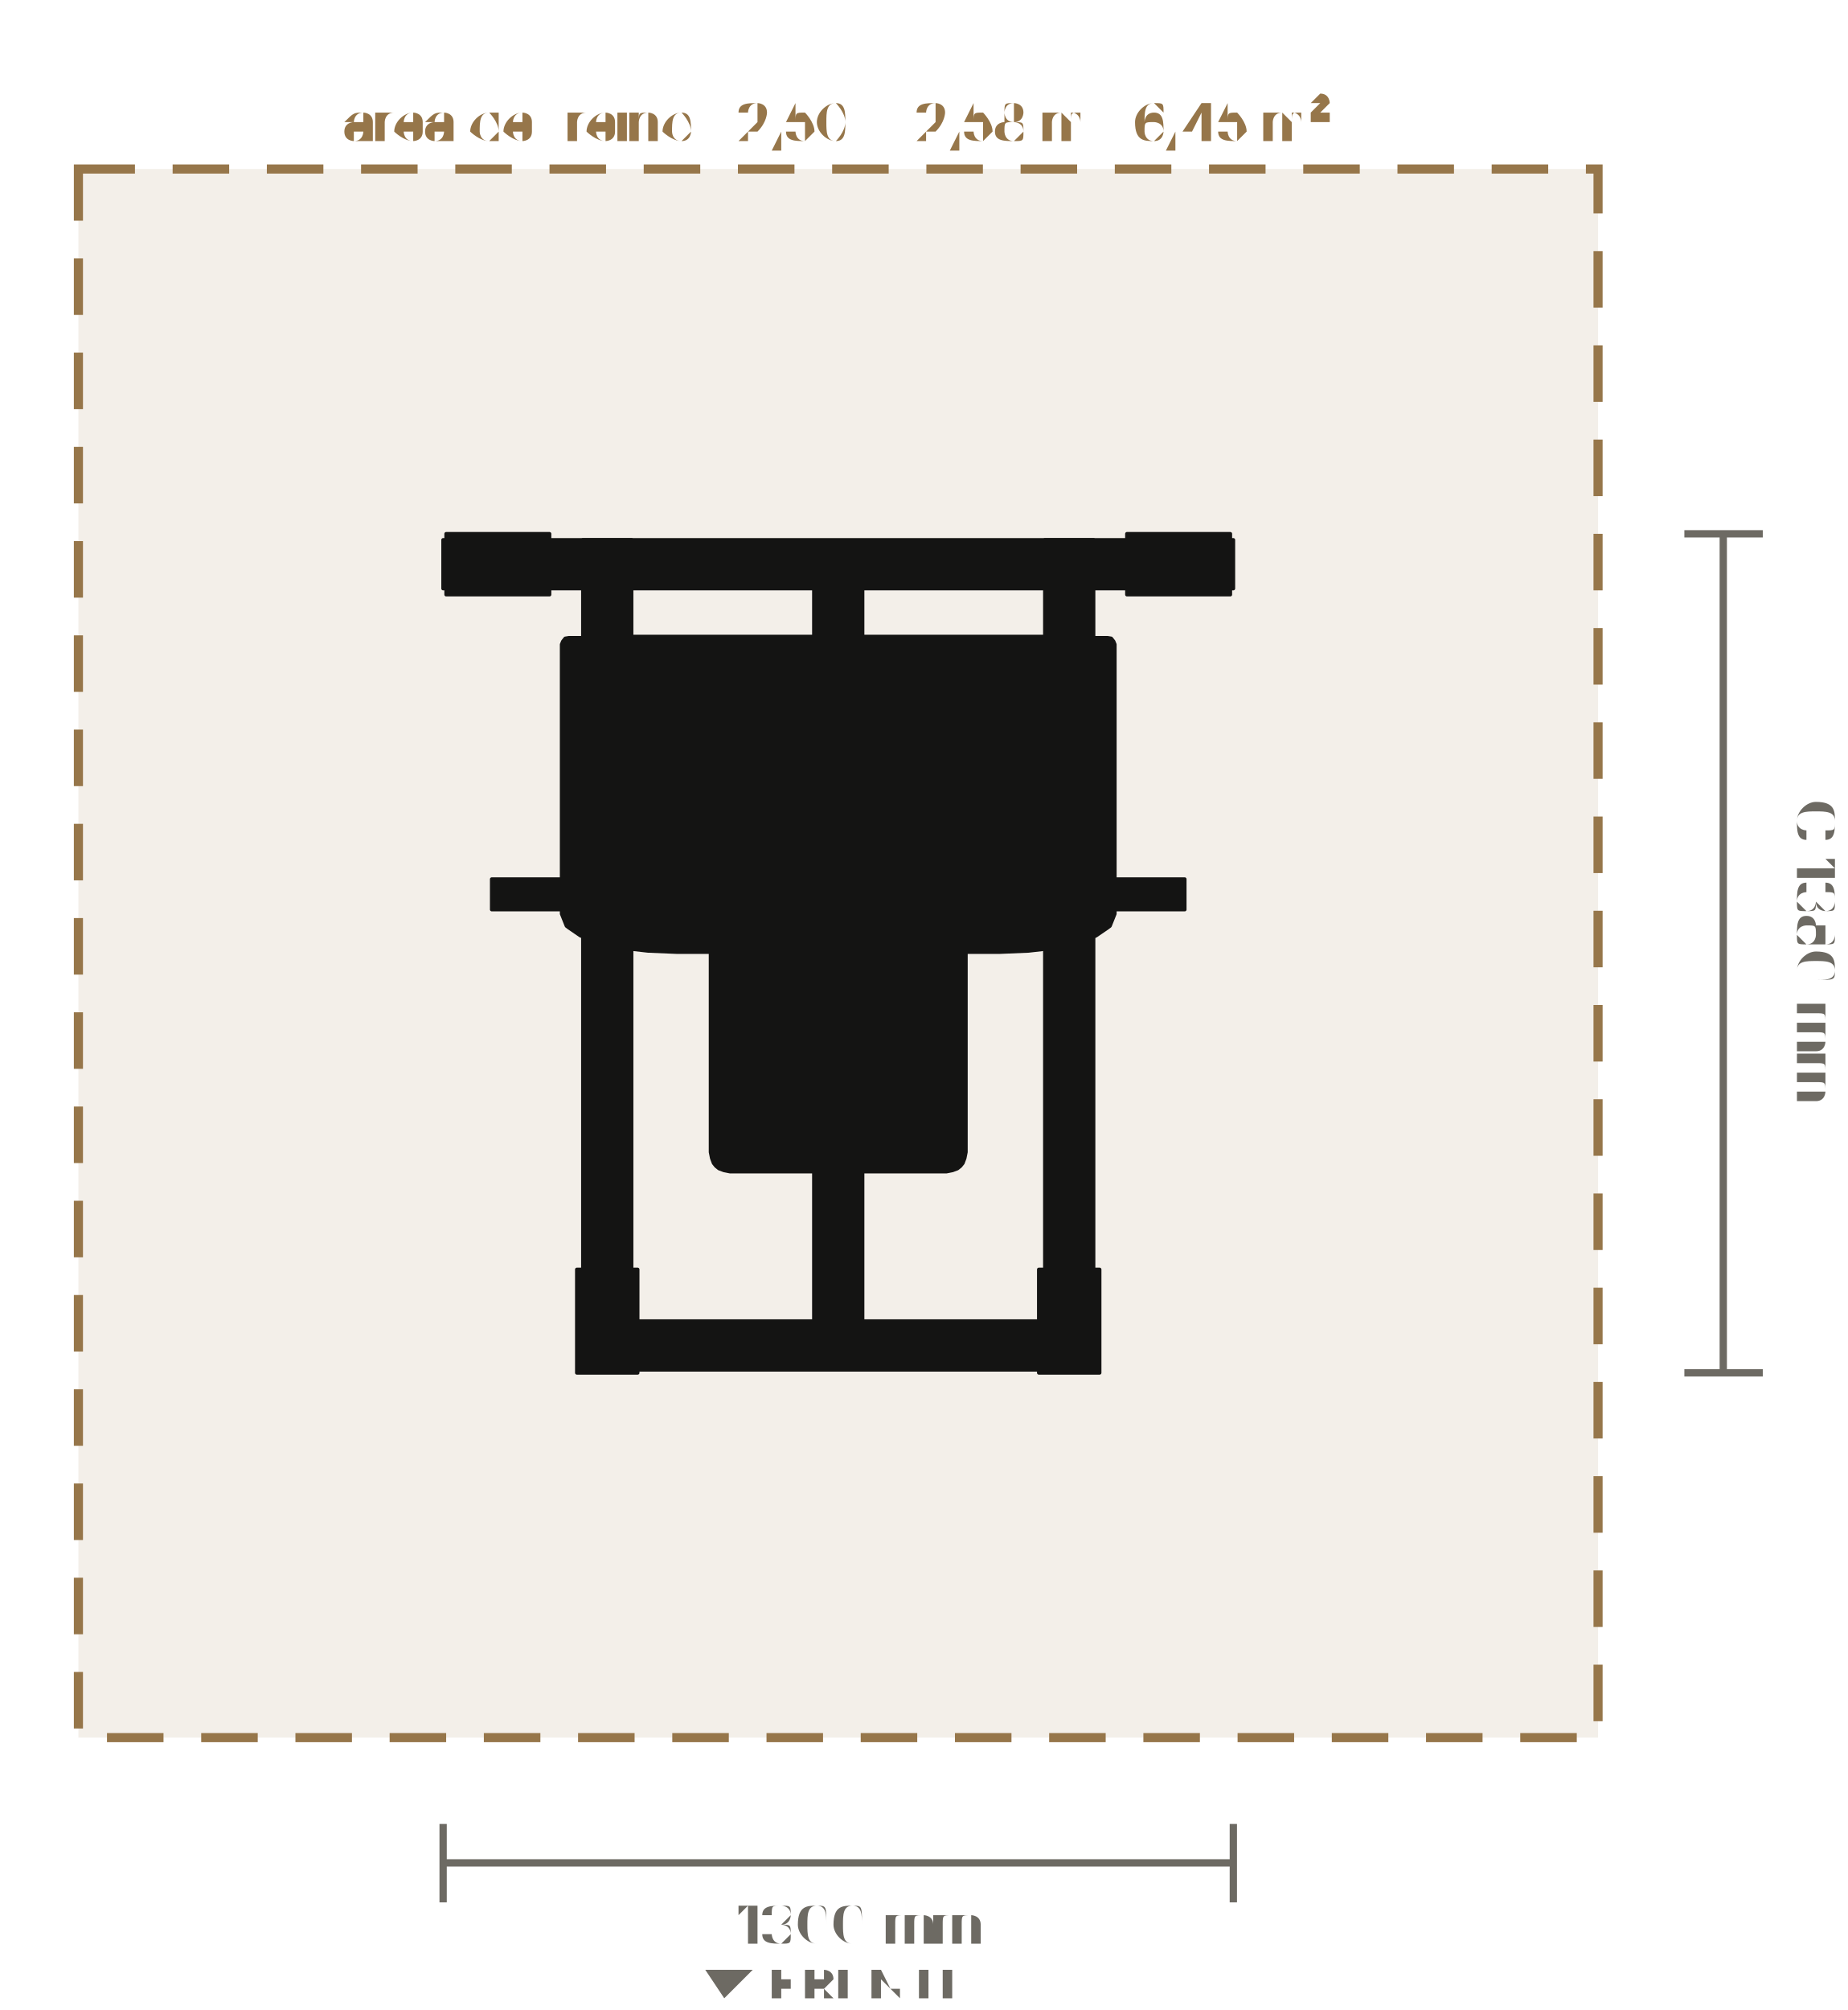
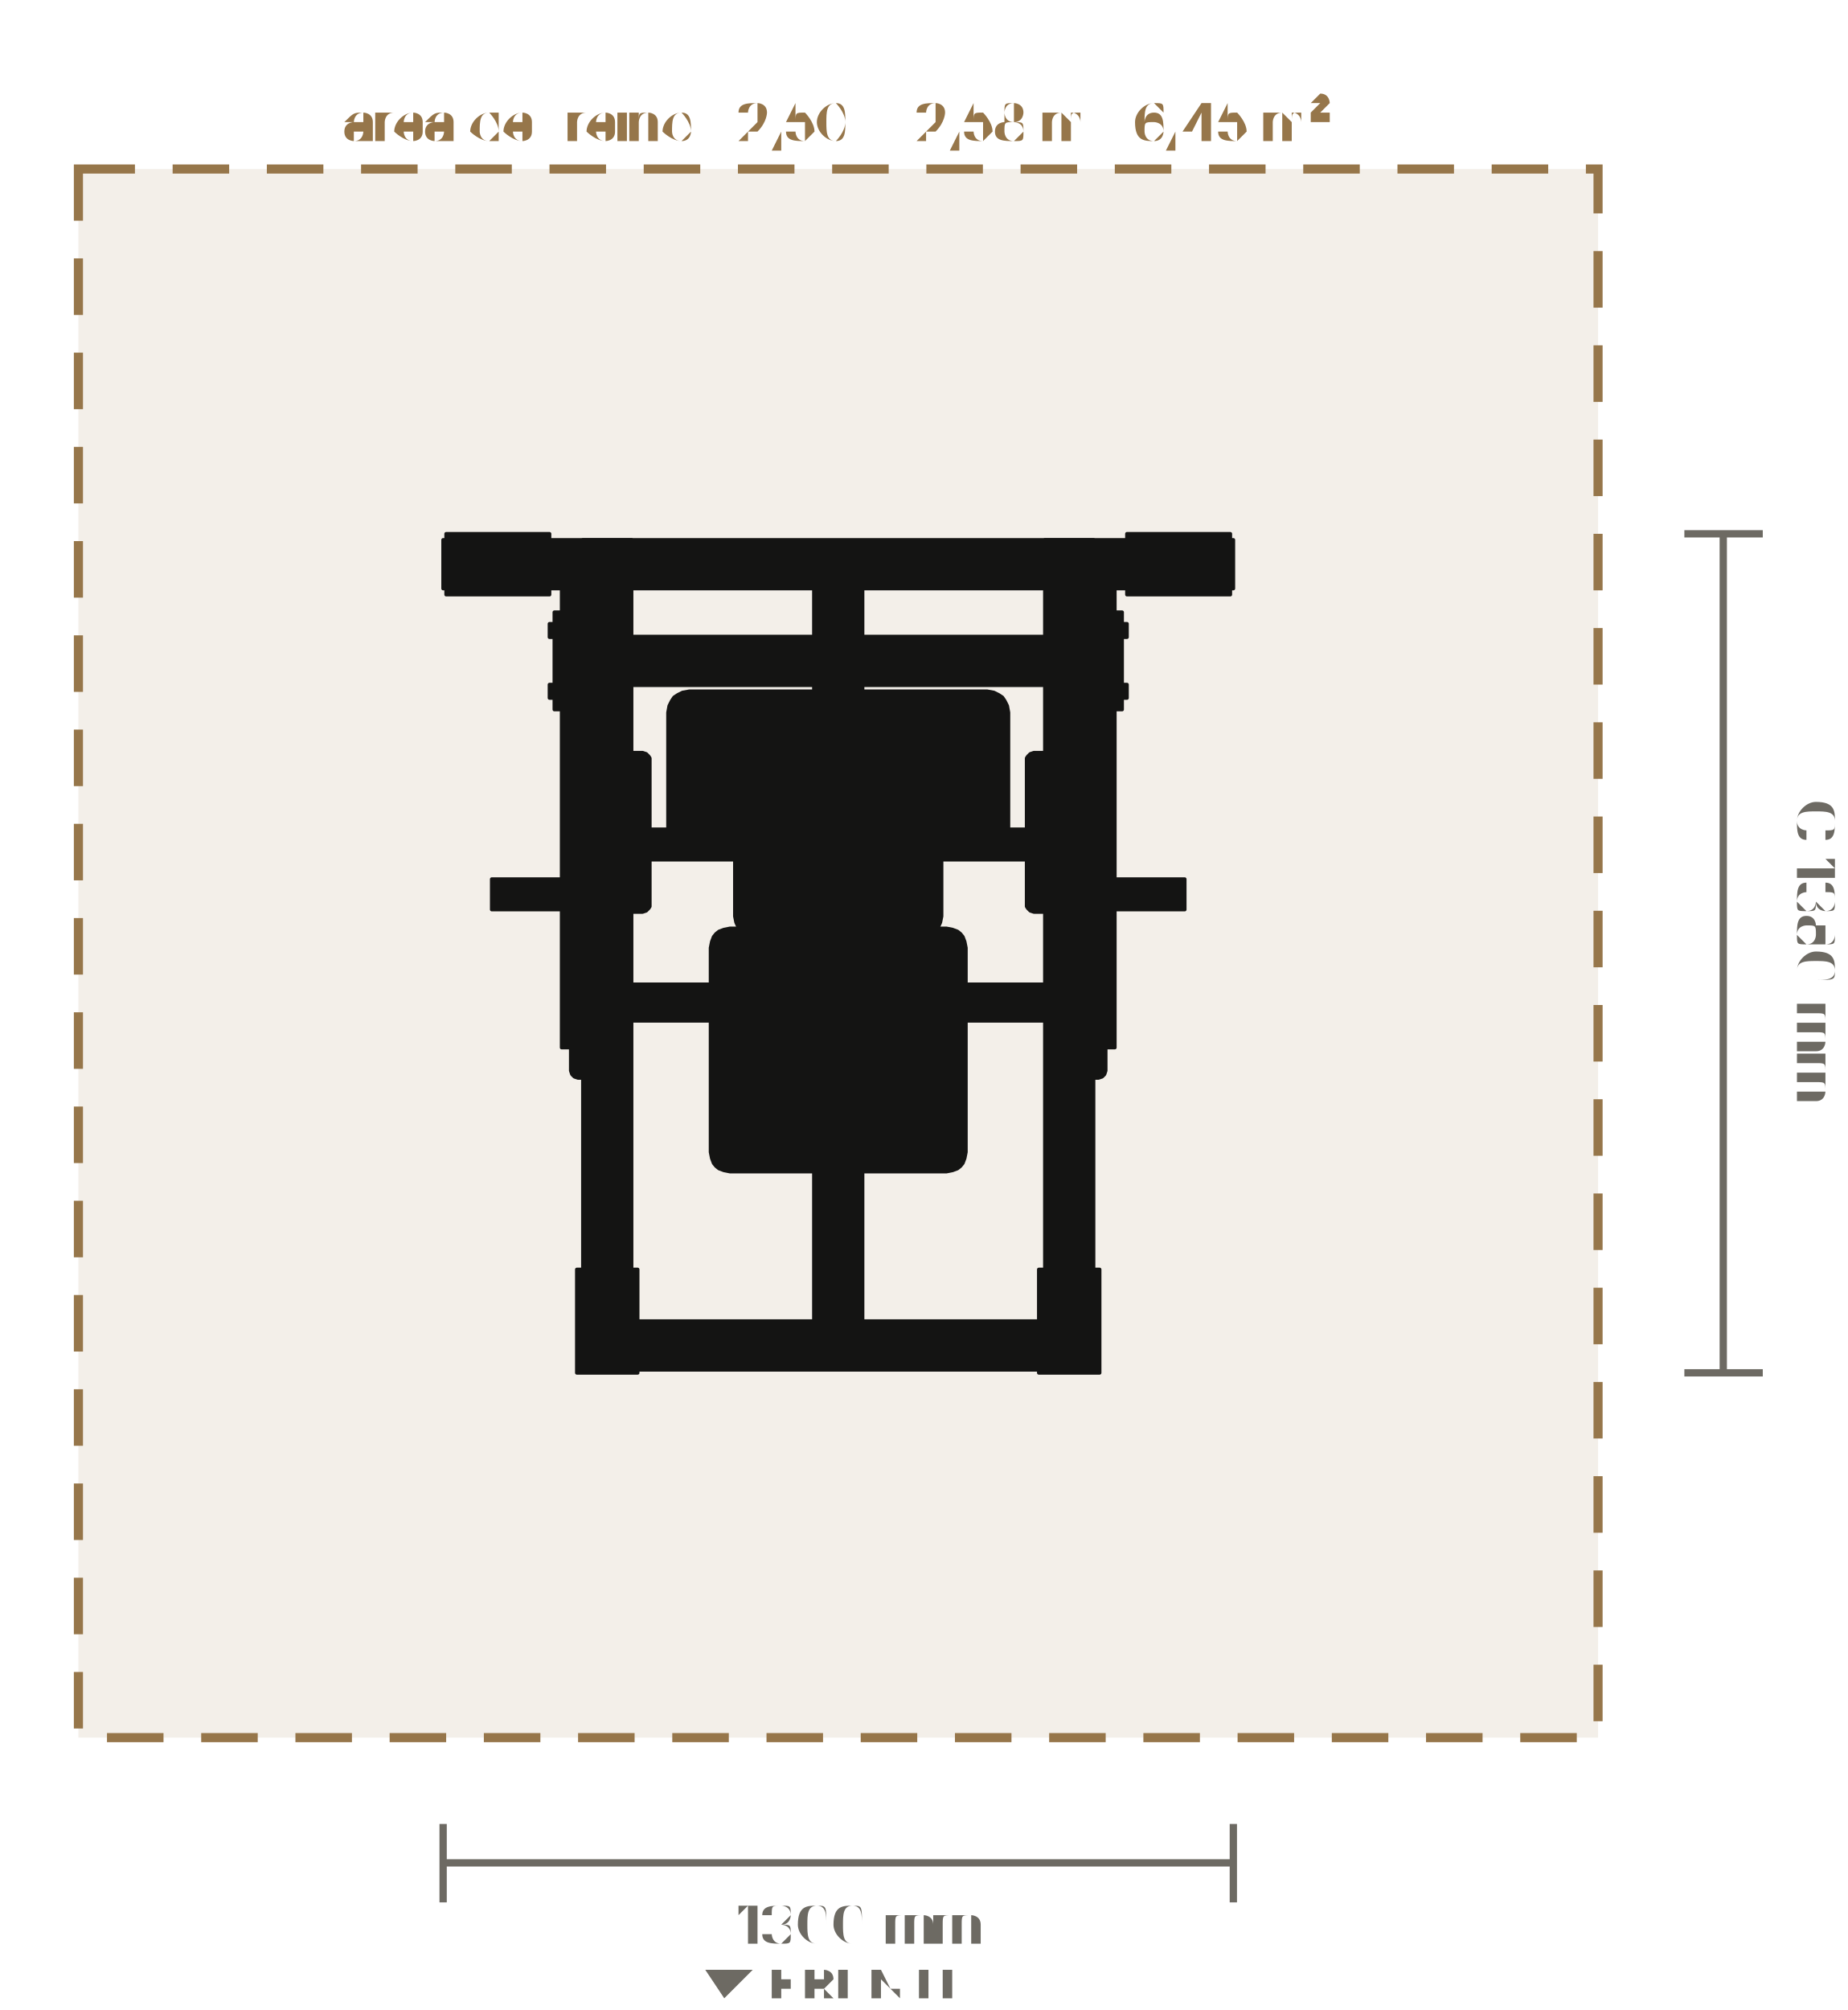
<svg xmlns="http://www.w3.org/2000/svg" viewBox="-1.379 -1.568 3.04 3.306" role="img" aria-label="Planta do Pullover de Peso Livre (LD-A017): 1300 × 1380 mm, com 60 cm de área de treino em volta" data-equipment="LD-A017" data-unit="m">
  <rect class="eq-zone" x="-1.25" y="-1.29" width="2.5" height="2.58" style="fill:#96764a;fill-opacity:.12;stroke:#96764a;stroke-width:0.015;stroke-dasharray:0.093 0.062" />
  <text class="eq-zone-label" x="0" y="-1.337" style="font-family:Barlow,Inter,Arial,sans-serif;font-size:0.088px;fill:#96764a;text-anchor:middle">área de treino · 2,50 × 2,58 m · 6,45 m²</text>
  <g class="eq-parts">
    <polygon class="eq-part" points="-0.42,-0.68 -0.34,-0.68 -0.34,0.685 -0.42,0.685" style="fill:#141413;stroke:#141413;stroke-width:0.006;stroke-linejoin:round" />
    <polygon class="eq-part" points="-0.645,-0.69 -0.475,-0.69 -0.475,-0.59 -0.645,-0.59" style="fill:#141413;stroke:#141413;stroke-width:0.006;stroke-linejoin:round" />
    <polygon class="eq-part" points="-0.43,0.52 -0.33,0.52 -0.33,0.69 -0.43,0.69" style="fill:#141413;stroke:#141413;stroke-width:0.006;stroke-linejoin:round" />
    <polygon class="eq-part" points="0.34,-0.68 0.42,-0.68 0.42,0.685 0.34,0.685" style="fill:#141413;stroke:#141413;stroke-width:0.006;stroke-linejoin:round" />
    <polygon class="eq-part" points="0.475,-0.69 0.645,-0.69 0.645,-0.59 0.475,-0.59" style="fill:#141413;stroke:#141413;stroke-width:0.006;stroke-linejoin:round" />
    <polygon class="eq-part" points="0.33,0.52 0.43,0.52 0.43,0.69 0.33,0.69" style="fill:#141413;stroke:#141413;stroke-width:0.006;stroke-linejoin:round" />
    <polygon class="eq-part" points="-0.65,-0.68 0.65,-0.68 0.65,-0.6 -0.65,-0.6" style="fill:#141413;stroke:#141413;stroke-width:0.006;stroke-linejoin:round" />
    <polygon class="eq-part" points="-0.38,0.605 0.38,0.605 0.38,0.685 -0.38,0.685" style="fill:#141413;stroke:#141413;stroke-width:0.006;stroke-linejoin:round" />
    <polygon class="eq-part" points="-0.04,-0.64 0.04,-0.64 0.04,0.645 -0.04,0.645" style="fill:#141413;stroke:#141413;stroke-width:0.006;stroke-linejoin:round" />
    <polygon class="eq-part" points="-0.035,0.136 -0.035,0.133 -0.033,0.13 -0.032,0.128 -0.029,0.126 -0.026,0.124 -0.023,0.124 0.023,0.124 0.026,0.124 0.029,0.126 0.032,0.128 0.033,0.13 0.035,0.133 0.035,0.136 0.035,0.182 0.035,0.185 0.033,0.188 0.032,0.191 0.029,0.192 0.026,0.194 0.023,0.194 -0.023,0.194 -0.026,0.194 -0.029,0.192 -0.032,0.191 -0.033,0.188 -0.035,0.185 -0.035,0.182" style="fill:#141413;stroke:#141413;stroke-width:0.006;stroke-linejoin:round" />
    <polygon class="eq-part" points="0.035,0.137 0.047,0.137 0.047,0.181 0.035,0.181" style="fill:#141413;stroke:#141413;stroke-width:0.006;stroke-linejoin:round" />
    <polygon class="eq-part" points="0.033,0.159 0.033,0.157 0.033,0.155 0.033,0.154 0.034,0.153 0.034,0.152 0.035,0.152 0.115,0.152 0.116,0.152 0.116,0.153 0.117,0.154 0.117,0.155 0.117,0.157 0.117,0.159 0.117,0.161 0.117,0.163 0.117,0.164 0.116,0.165 0.116,0.166 0.115,0.166 0.035,0.166 0.034,0.166 0.034,0.165 0.033,0.164 0.033,0.163 0.033,0.161" style="fill:#141413;stroke:#141413;stroke-width:0.006;stroke-linejoin:round" />
    <polygon class="eq-part" points="-0.21,-0.009 -0.208,-0.019 -0.205,-0.027 -0.201,-0.032 -0.196,-0.036 -0.188,-0.039 -0.178,-0.041 0.178,-0.041 0.188,-0.039 0.196,-0.036 0.201,-0.032 0.205,-0.027 0.208,-0.019 0.21,-0.009 0.21,0.327 0.208,0.337 0.205,0.345 0.201,0.35 0.196,0.354 0.188,0.357 0.178,0.359 -0.178,0.359 -0.188,0.357 -0.196,0.354 -0.201,0.35 -0.205,0.345 -0.208,0.337 -0.21,0.327" style="fill:#141413;stroke:#141413;stroke-width:0.006;stroke-linejoin:round" />
    <polygon class="eq-part" points="-0.17,-0.274 -0.168,-0.284 -0.164,-0.293 -0.16,-0.297 -0.155,-0.301 -0.147,-0.305 -0.138,-0.306 0.138,-0.306 0.147,-0.305 0.155,-0.301 0.16,-0.297 0.164,-0.293 0.168,-0.284 0.17,-0.274 0.17,-0.061 0.168,-0.051 0.164,-0.042 0.16,-0.037 0.155,-0.034 0.147,-0.03 0.138,-0.029 -0.138,-0.029 -0.147,-0.03 -0.155,-0.034 -0.16,-0.037 -0.164,-0.042 -0.168,-0.051 -0.17,-0.061" style="fill:#141413;stroke:#141413;stroke-width:0.006;stroke-linejoin:round" />
    <polygon class="eq-part" points="-0.03,-0.29 -0.028,-0.296 -0.024,-0.3 -0.018,-0.302 0.018,-0.302 0.024,-0.3 0.028,-0.296 0.03,-0.29 0.03,-0.103 0.028,-0.097 0.024,-0.093 0.018,-0.091 -0.018,-0.091 -0.024,-0.093 -0.028,-0.097 -0.03,-0.103" style="fill:#141413;stroke:#141413;stroke-width:0.006;stroke-linejoin:round" />
    <polygon class="eq-part" points="-0.04,-0.221 0.04,-0.221 0.04,-0.141 -0.04,-0.141" style="fill:#141413;stroke:#141413;stroke-width:0.006;stroke-linejoin:round" />
-     <polygon class="eq-part" points="0.31,-0.318 0.31,-0.321 0.312,-0.324 0.314,-0.326 0.316,-0.328 0.319,-0.329 0.322,-0.33 0.358,-0.33 0.361,-0.329 0.364,-0.328 0.366,-0.326 0.368,-0.324 0.37,-0.321 0.37,-0.318 0.37,-0.164 0.37,-0.161 0.368,-0.158 0.366,-0.155 0.364,-0.154 0.361,-0.153 0.358,-0.152 0.322,-0.152 0.319,-0.153 0.316,-0.154 0.314,-0.155 0.312,-0.158 0.31,-0.161 0.31,-0.164" style="fill:#141413;stroke:#141413;stroke-width:0.006;stroke-linejoin:round" />
-     <polygon class="eq-part" points="0.31,-0.198 0.31,-0.201 0.312,-0.204 0.314,-0.206 0.316,-0.208 0.319,-0.209 0.322,-0.21 0.358,-0.21 0.361,-0.209 0.364,-0.208 0.366,-0.206 0.368,-0.204 0.37,-0.201 0.37,-0.198 0.37,-0.08 0.37,-0.077 0.368,-0.074 0.366,-0.071 0.364,-0.07 0.361,-0.069 0.358,-0.068 0.322,-0.068 0.319,-0.069 0.316,-0.07 0.314,-0.071 0.312,-0.074 0.31,-0.077 0.31,-0.08" style="fill:#141413;stroke:#141413;stroke-width:0.006;stroke-linejoin:round" />
+     <polygon class="eq-part" points="0.31,-0.318 0.31,-0.321 0.312,-0.324 0.314,-0.326 0.316,-0.328 0.319,-0.329 0.322,-0.33 0.358,-0.33 0.361,-0.329 0.364,-0.328 0.366,-0.326 0.368,-0.324 0.37,-0.321 0.37,-0.318 0.37,-0.164 0.37,-0.161 0.368,-0.158 0.366,-0.156 0.364,-0.154 0.361,-0.153 0.358,-0.152 0.322,-0.152 0.319,-0.153 0.316,-0.154 0.314,-0.156 0.312,-0.158 0.31,-0.161 0.31,-0.164" style="fill:#141413;stroke:#141413;stroke-width:0.006;stroke-linejoin:round" />
+     <polygon class="eq-part" points="0.31,-0.198 0.31,-0.201 0.312,-0.204 0.314,-0.206 0.316,-0.208 0.319,-0.209 0.322,-0.21 0.358,-0.21 0.361,-0.209 0.364,-0.208 0.366,-0.206 0.368,-0.204 0.37,-0.201 0.37,-0.198 0.37,-0.08 0.37,-0.077 0.368,-0.074 0.366,-0.072 0.364,-0.07 0.361,-0.069 0.358,-0.068 0.322,-0.068 0.319,-0.069 0.316,-0.07 0.314,-0.072 0.312,-0.074 0.31,-0.077 0.31,-0.08" style="fill:#141413;stroke:#141413;stroke-width:0.006;stroke-linejoin:round" />
    <polygon class="eq-part" points="0.37,-0.152 0.385,-0.152 0.385,-0.042 0.37,-0.042" style="fill:#141413;stroke:#141413;stroke-width:0.006;stroke-linejoin:round" />
    <polygon class="eq-part" points="0.385,-0.122 0.57,-0.122 0.57,-0.072 0.385,-0.072" style="fill:#141413;stroke:#141413;stroke-width:0.006;stroke-linejoin:round" />
-     <polygon class="eq-part" points="-0.37,-0.318 -0.37,-0.321 -0.368,-0.324 -0.366,-0.326 -0.364,-0.328 -0.361,-0.329 -0.358,-0.33 -0.322,-0.33 -0.319,-0.329 -0.316,-0.328 -0.314,-0.326 -0.312,-0.324 -0.31,-0.321 -0.31,-0.318 -0.31,-0.164 -0.31,-0.161 -0.312,-0.158 -0.314,-0.155 -0.316,-0.154 -0.319,-0.153 -0.322,-0.152 -0.358,-0.152 -0.361,-0.153 -0.364,-0.154 -0.366,-0.155 -0.368,-0.158 -0.37,-0.161 -0.37,-0.164" style="fill:#141413;stroke:#141413;stroke-width:0.006;stroke-linejoin:round" />
-     <polygon class="eq-part" points="-0.37,-0.198 -0.37,-0.201 -0.368,-0.204 -0.366,-0.206 -0.364,-0.208 -0.361,-0.209 -0.358,-0.21 -0.322,-0.21 -0.319,-0.209 -0.316,-0.208 -0.314,-0.206 -0.312,-0.204 -0.31,-0.201 -0.31,-0.198 -0.31,-0.08 -0.31,-0.077 -0.312,-0.074 -0.314,-0.071 -0.316,-0.07 -0.319,-0.069 -0.322,-0.068 -0.358,-0.068 -0.361,-0.069 -0.364,-0.07 -0.366,-0.071 -0.368,-0.074 -0.37,-0.077 -0.37,-0.08" style="fill:#141413;stroke:#141413;stroke-width:0.006;stroke-linejoin:round" />
+     <polygon class="eq-part" points="-0.37,-0.318 -0.37,-0.321 -0.368,-0.324 -0.366,-0.326 -0.364,-0.328 -0.361,-0.329 -0.358,-0.33 -0.322,-0.33 -0.319,-0.329 -0.316,-0.328 -0.314,-0.326 -0.312,-0.324 -0.31,-0.321 -0.31,-0.318 -0.31,-0.164 -0.31,-0.161 -0.312,-0.158 -0.314,-0.156 -0.316,-0.154 -0.319,-0.153 -0.322,-0.152 -0.358,-0.152 -0.361,-0.153 -0.364,-0.154 -0.366,-0.156 -0.368,-0.158 -0.37,-0.161 -0.37,-0.164" style="fill:#141413;stroke:#141413;stroke-width:0.006;stroke-linejoin:round" />
+     <polygon class="eq-part" points="-0.37,-0.198 -0.37,-0.201 -0.368,-0.204 -0.366,-0.206 -0.364,-0.208 -0.361,-0.209 -0.358,-0.21 -0.322,-0.21 -0.319,-0.209 -0.316,-0.208 -0.314,-0.206 -0.312,-0.204 -0.31,-0.201 -0.31,-0.198 -0.31,-0.08 -0.31,-0.077 -0.312,-0.074 -0.314,-0.072 -0.316,-0.07 -0.319,-0.069 -0.322,-0.068 -0.358,-0.068 -0.361,-0.069 -0.364,-0.07 -0.366,-0.072 -0.368,-0.074 -0.37,-0.077 -0.37,-0.08" style="fill:#141413;stroke:#141413;stroke-width:0.006;stroke-linejoin:round" />
    <polygon class="eq-part" points="-0.385,-0.152 -0.37,-0.152 -0.37,-0.042 -0.385,-0.042" style="fill:#141413;stroke:#141413;stroke-width:0.006;stroke-linejoin:round" />
    <polygon class="eq-part" points="-0.57,-0.122 -0.385,-0.122 -0.385,-0.072 -0.57,-0.072" style="fill:#141413;stroke:#141413;stroke-width:0.006;stroke-linejoin:round" />
    <polygon class="eq-part" points="-0.34,-0.203 0.34,-0.203 0.34,-0.159 -0.34,-0.159" style="fill:#141413;stroke:#141413;stroke-width:0.006;stroke-linejoin:round" />
    <polygon class="eq-part" points="-0.28,-0.396 -0.278,-0.407 -0.274,-0.415 -0.27,-0.421 -0.264,-0.425 -0.256,-0.429 -0.245,-0.431 0.245,-0.431 0.256,-0.429 0.264,-0.425 0.27,-0.421 0.274,-0.415 0.278,-0.407 0.28,-0.396 0.28,-0.206 0.278,-0.195 0.274,-0.187 0.27,-0.181 0.264,-0.177 0.256,-0.173 0.245,-0.171 -0.245,-0.171 -0.256,-0.173 -0.264,-0.177 -0.27,-0.181 -0.274,-0.187 -0.278,-0.195 -0.28,-0.206" style="fill:#141413;stroke:#141413;stroke-width:0.006;stroke-linejoin:round" />
-     <polygon class="eq-part" points="-0.455,-0.508 -0.453,-0.513 -0.449,-0.518 -0.443,-0.519 0.443,-0.519 0.449,-0.518 0.453,-0.513 0.455,-0.508 0.455,-0.454 0.455,-0.065 0.453,-0.06 0.447,-0.045 0.443,-0.042 0.424,-0.029 0.395,-0.017 0.357,-0.009 0.313,-0.004 0.265,-0.002 -0.265,-0.002 -0.313,-0.004 -0.357,-0.009 -0.395,-0.017 -0.424,-0.029 -0.443,-0.042 -0.447,-0.045 -0.453,-0.06 -0.455,-0.065 -0.455,-0.454" style="fill:#141413;stroke:#141413;stroke-width:0.006;stroke-linejoin:round" />
+     <polygon class="eq-part" points="0.39,0.043 0.392,0.037 0.396,0.032 0.402,0.031 0.428,0.031 0.434,0.032 0.438,0.037 0.44,0.043 0.44,0.193 0.438,0.199 0.434,0.203 0.428,0.205 0.402,0.205 0.396,0.203 0.392,0.199 0.39,0.193" style="fill:#141413;stroke:#141413;stroke-width:0.006;stroke-linejoin:round" />
+     <polygon class="eq-part" points="0.39,-0.663 0.392,-0.668 0.396,-0.672 0.402,-0.673 0.428,-0.673 0.434,-0.672 0.438,-0.668 0.44,-0.663 0.44,-0.141 0.438,-0.135 0.434,-0.131 0.428,-0.129 0.402,-0.129 0.396,-0.131 0.392,-0.135 0.39,-0.141" style="fill:#141413;stroke:#141413;stroke-width:0.006;stroke-linejoin:round" />
+     <polygon class="eq-part" points="0.39,-0.179 0.44,-0.179 0.44,0.081 0.39,0.081" style="fill:#141413;stroke:#141413;stroke-width:0.006;stroke-linejoin:round" />
+     <polygon class="eq-part" points="0.39,-0.229 0.44,-0.229 0.44,0.131 0.39,0.131" style="fill:#141413;stroke:#141413;stroke-width:0.006;stroke-linejoin:round" />
+     <polygon class="eq-part" points="0.375,-0.63 0.455,-0.63 0.455,0.155 0.375,0.155" style="fill:#141413;stroke:#141413;stroke-width:0.006;stroke-linejoin:round" />
+     <polygon class="eq-part" points="-0.44,0.043 -0.438,0.037 -0.434,0.032 -0.428,0.031 -0.402,0.031 -0.396,0.032 -0.392,0.037 -0.39,0.043 -0.39,0.193 -0.392,0.199 -0.396,0.203 -0.402,0.205 -0.428,0.205 -0.434,0.203 -0.438,0.199 -0.44,0.193" style="fill:#141413;stroke:#141413;stroke-width:0.006;stroke-linejoin:round" />
+     <polygon class="eq-part" points="-0.44,-0.663 -0.438,-0.668 -0.434,-0.672 -0.428,-0.673 -0.402,-0.673 -0.396,-0.672 -0.392,-0.668 -0.39,-0.663 -0.39,-0.141 -0.392,-0.135 -0.396,-0.131 -0.402,-0.129 -0.428,-0.129 -0.434,-0.131 -0.438,-0.135 -0.44,-0.141" style="fill:#141413;stroke:#141413;stroke-width:0.006;stroke-linejoin:round" />
+     <polygon class="eq-part" points="-0.44,-0.179 -0.39,-0.179 -0.39,0.081 -0.44,0.081" style="fill:#141413;stroke:#141413;stroke-width:0.006;stroke-linejoin:round" />
+     <polygon class="eq-part" points="-0.44,-0.229 -0.39,-0.229 -0.39,0.131 -0.44,0.131" style="fill:#141413;stroke:#141413;stroke-width:0.006;stroke-linejoin:round" />
+     <polygon class="eq-part" points="-0.455,-0.63 -0.375,-0.63 -0.375,0.155 -0.455,0.155" style="fill:#141413;stroke:#141413;stroke-width:0.006;stroke-linejoin:round" />
+     <polygon class="eq-part" points="-0.415,0.051 0.415,0.051 0.415,0.111 -0.415,0.111" style="fill:#141413;stroke:#141413;stroke-width:0.006;stroke-linejoin:round" />
+     <polygon class="eq-part" points="-0.415,-0.204 0.415,-0.204 0.415,-0.154 -0.415,-0.154" style="fill:#141413;stroke:#141413;stroke-width:0.006;stroke-linejoin:round" />
    <polygon class="eq-part" points="-0.415,-0.521 0.415,-0.521 0.415,-0.441 -0.415,-0.441" style="fill:#141413;stroke:#141413;stroke-width:0.006;stroke-linejoin:round" />
+     <polygon class="eq-part" points="0.455,-0.561 0.467,-0.561 0.467,-0.401 0.455,-0.401" style="fill:#141413;stroke:#141413;stroke-width:0.006;stroke-linejoin:round" />
+     <polygon class="eq-part" points="0.467,-0.542 0.475,-0.542 0.475,-0.52 0.467,-0.52" style="fill:#141413;stroke:#141413;stroke-width:0.006;stroke-linejoin:round" />
+     <polygon class="eq-part" points="0.467,-0.442 0.475,-0.442 0.475,-0.42 0.467,-0.42" style="fill:#141413;stroke:#141413;stroke-width:0.006;stroke-linejoin:round" />
+     <polygon class="eq-part" points="-0.467,-0.561 -0.455,-0.561 -0.455,-0.401 -0.467,-0.401" style="fill:#141413;stroke:#141413;stroke-width:0.006;stroke-linejoin:round" />
+     <polygon class="eq-part" points="-0.475,-0.542 -0.467,-0.542 -0.467,-0.52 -0.475,-0.52" style="fill:#141413;stroke:#141413;stroke-width:0.006;stroke-linejoin:round" />
+     <polygon class="eq-part" points="-0.475,-0.442 -0.467,-0.442 -0.467,-0.42 -0.475,-0.42" style="fill:#141413;stroke:#141413;stroke-width:0.006;stroke-linejoin:round" />
  </g>
  <line class="eq-dim" x1="-0.65" y1="1.496" x2="0.65" y2="1.496" style="stroke:#6d6a63;stroke-width:0.012" />
  <line class="eq-dim" x1="-0.65" y1="1.432" x2="-0.65" y2="1.561" style="stroke:#6d6a63;stroke-width:0.012" />
  <line class="eq-dim" x1="0.65" y1="1.432" x2="0.65" y2="1.561" style="stroke:#6d6a63;stroke-width:0.012" />
  <text class="eq-text" x="0" y="1.627" style="font-family:Barlow,Inter,Arial,sans-serif;font-size:0.093px;fill:#6d6a63;text-anchor:middle">L 1300 mm</text>
  <line class="eq-dim" x1="1.456" y1="-0.69" x2="1.456" y2="0.69" style="stroke:#6d6a63;stroke-width:0.012" />
  <line class="eq-dim" x1="1.392" y1="-0.69" x2="1.521" y2="-0.69" style="stroke:#6d6a63;stroke-width:0.012" />
  <line class="eq-dim" x1="1.392" y1="0.69" x2="1.521" y2="0.69" style="stroke:#6d6a63;stroke-width:0.012" />
  <text class="eq-text" x="1.577" y="0" transform="rotate(90 1.5772 0)" style="font-family:Barlow,Inter,Arial,sans-serif;font-size:0.093px;fill:#6d6a63;text-anchor:middle">C 1380 mm</text>
  <text class="eq-text" x="0" y="1.719" style="font-family:Barlow,Inter,Arial,sans-serif;font-size:0.093px;fill:#6d6a63;text-anchor:middle;font-size:0.074px;letter-spacing:.1em">▼ FRENTE</text>
</svg>
